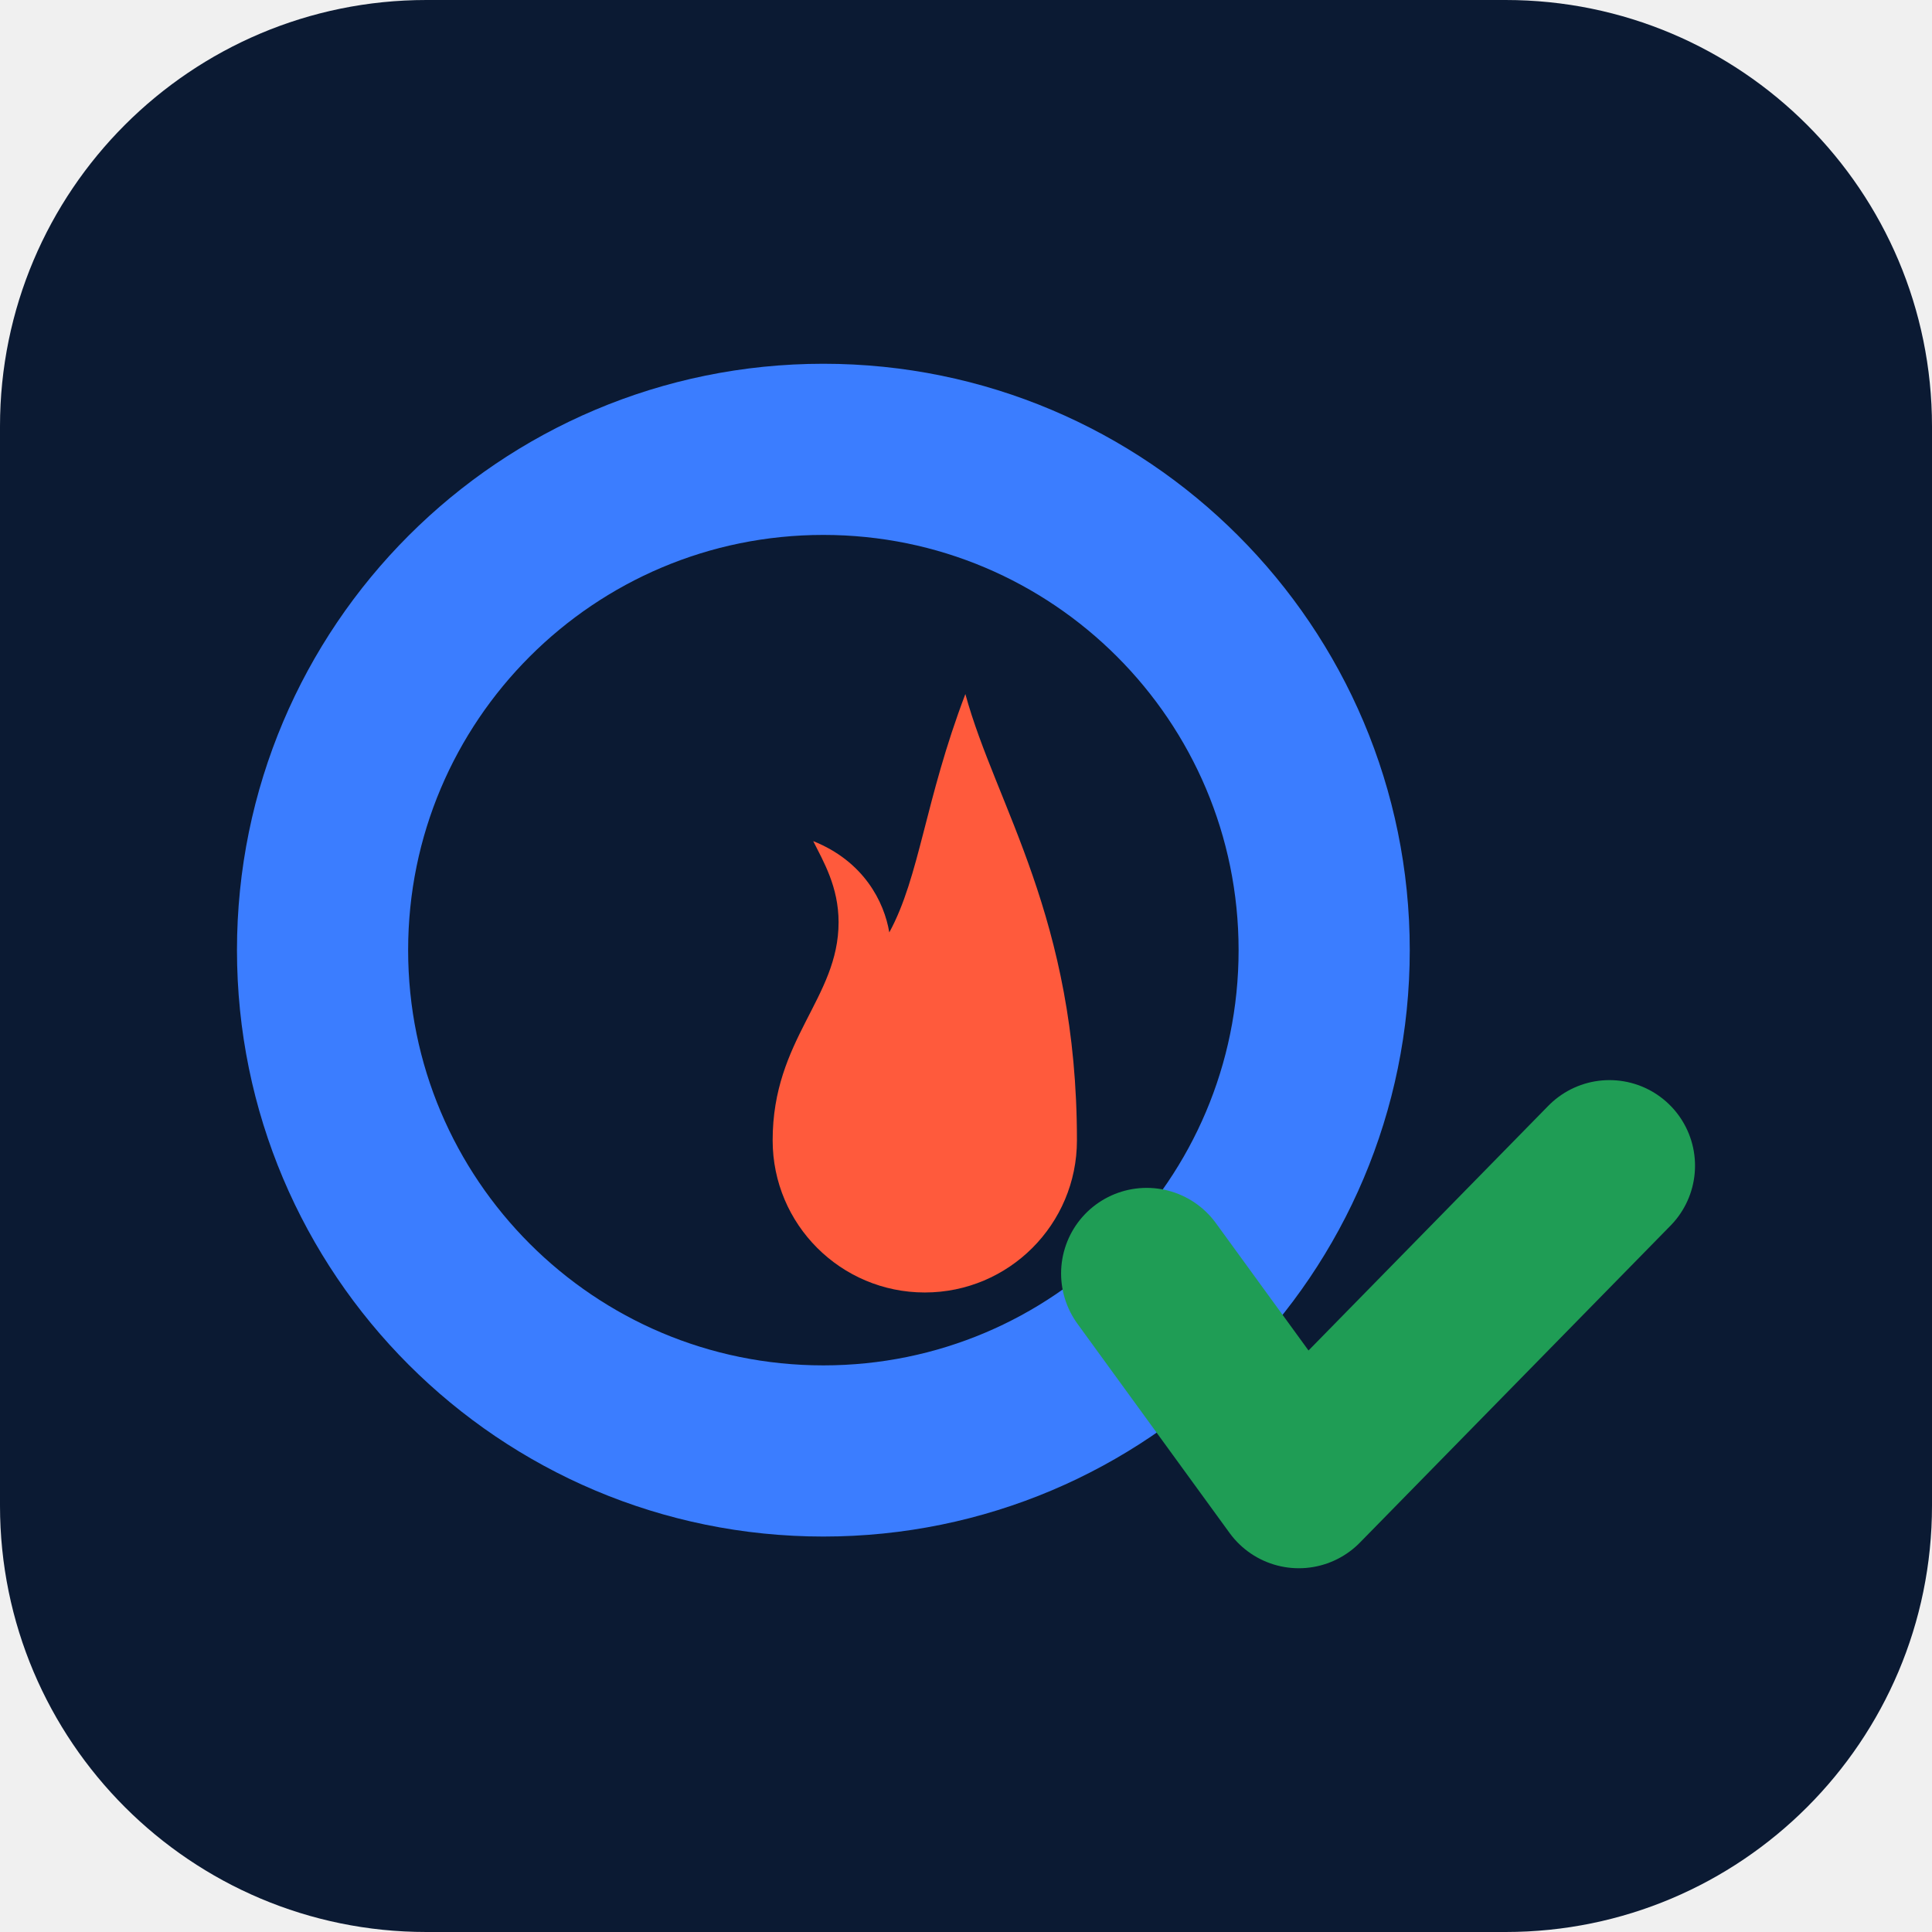
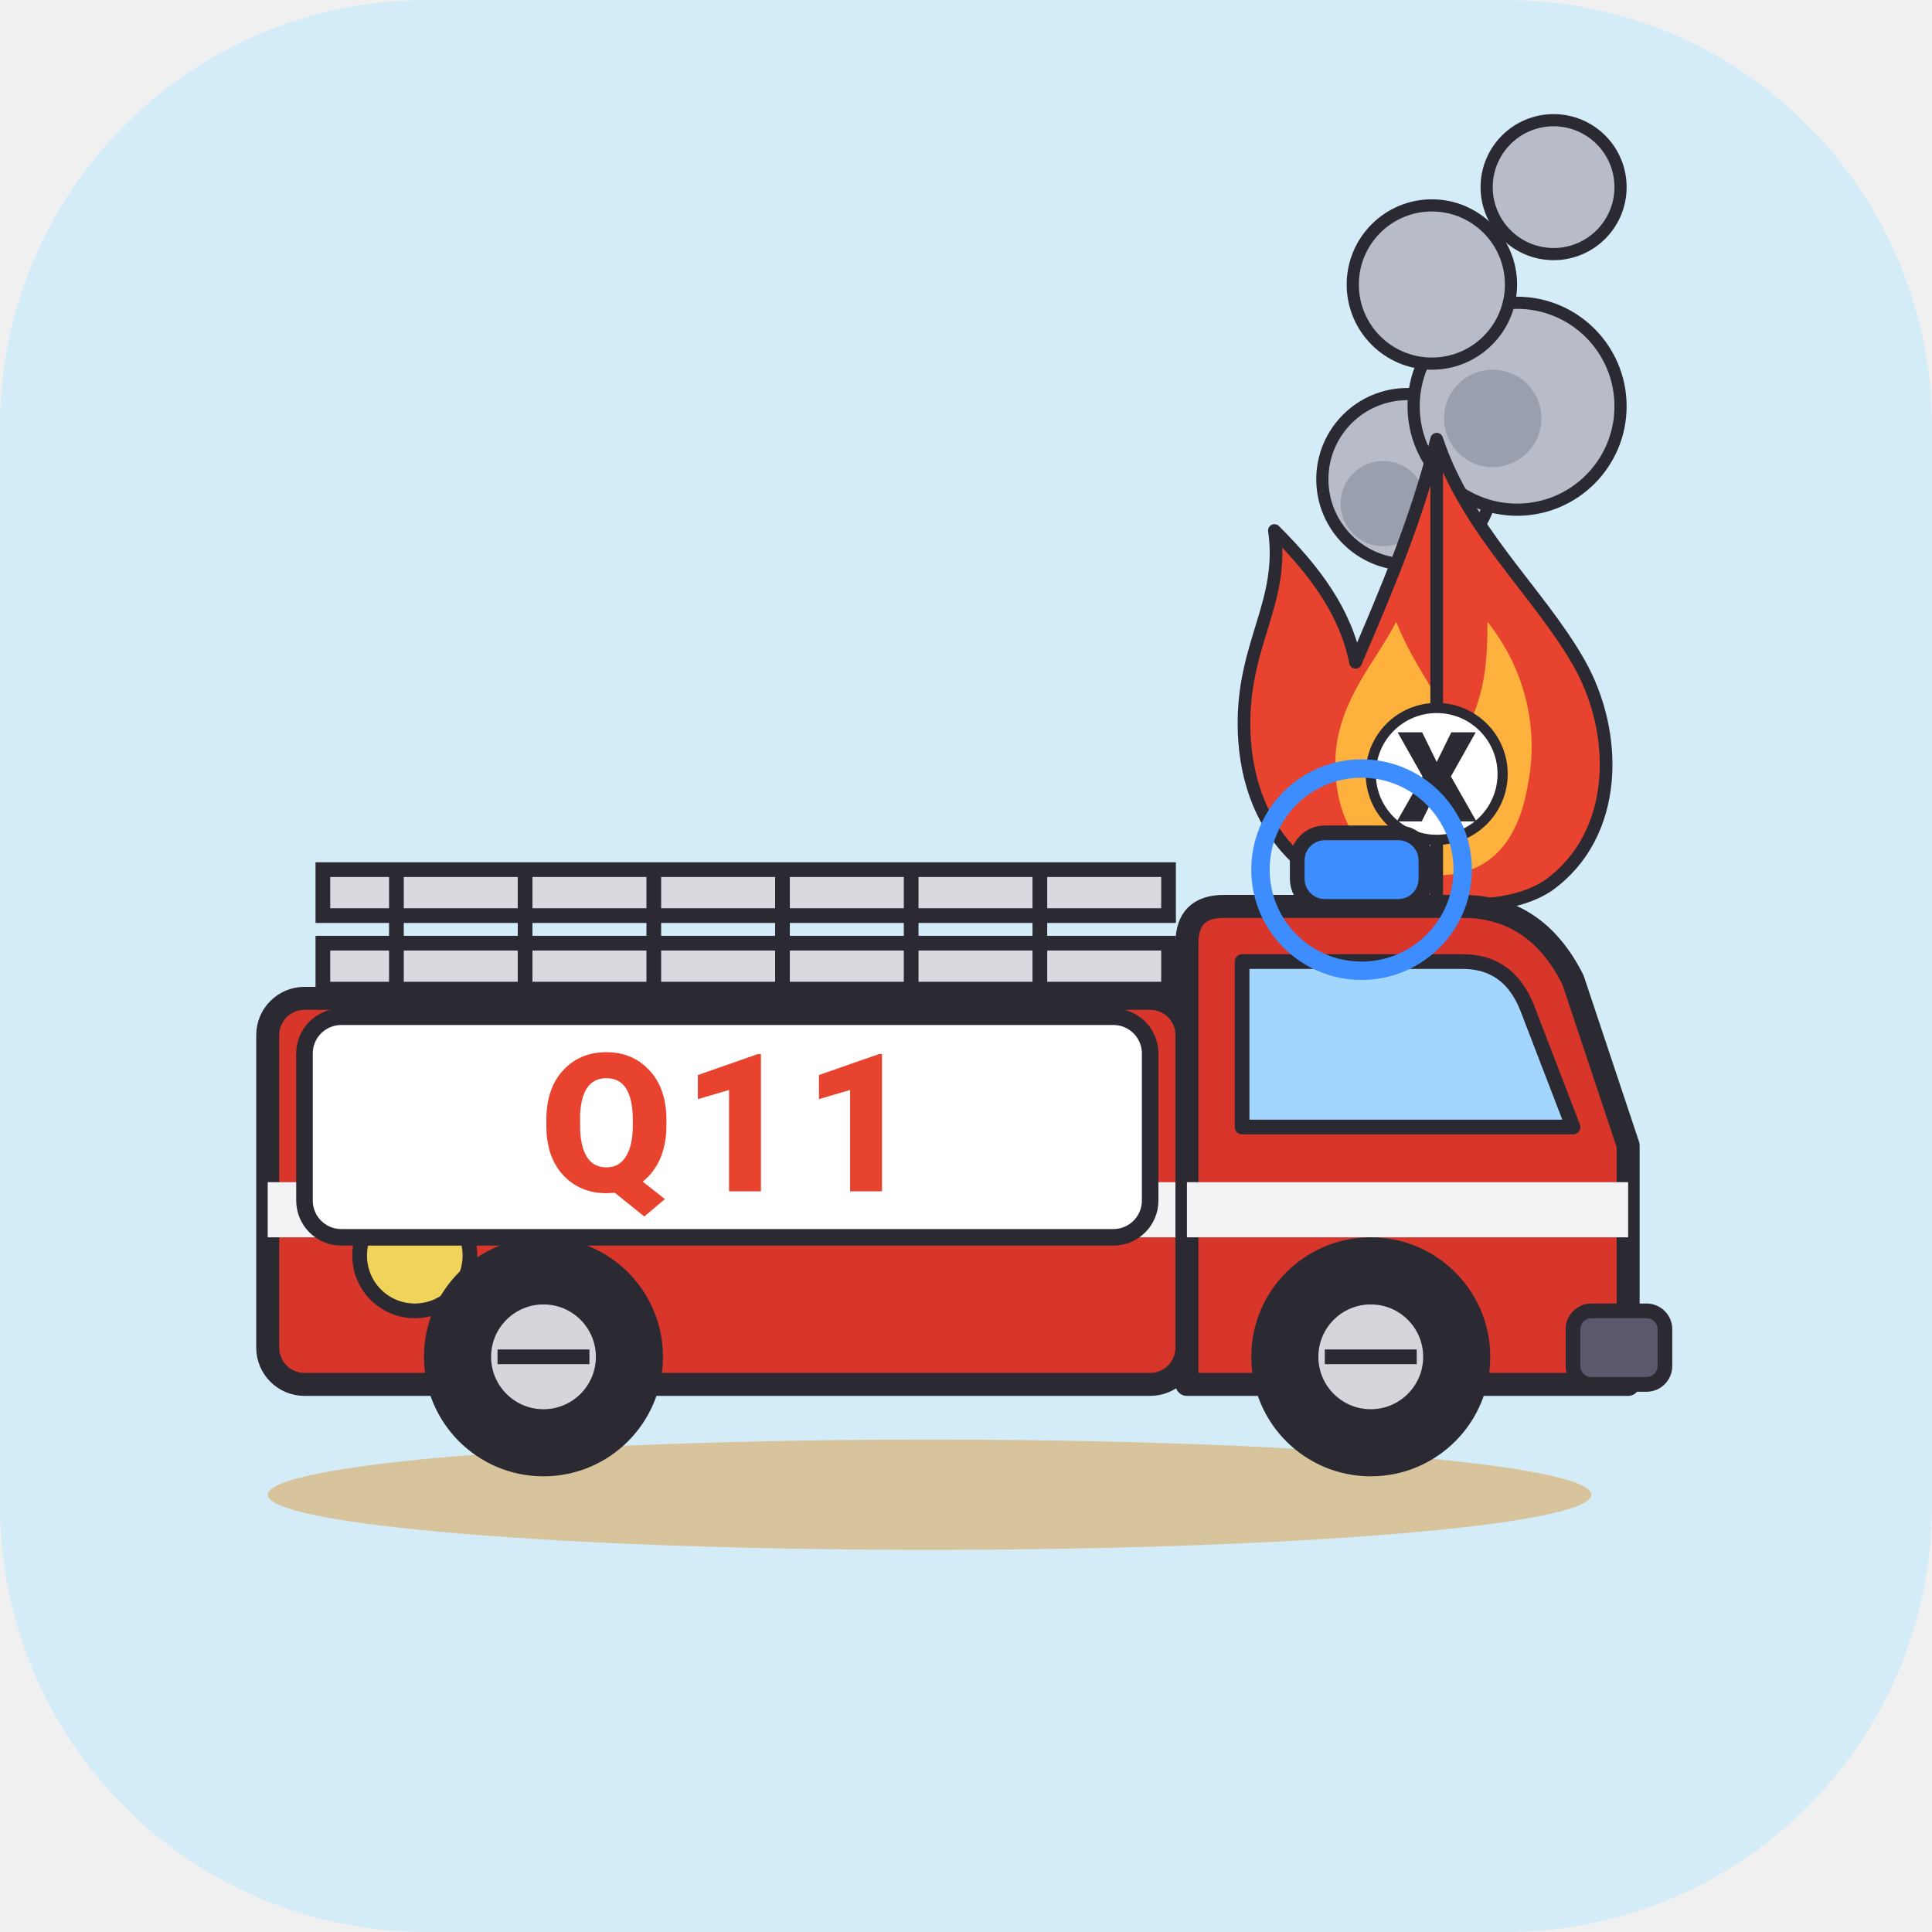
- <svg xmlns="http://www.w3.org/2000/svg" viewBox="0 0 512 512" width="512" height="512" role="img" aria-label="Q11 Emergency mark: a Q-shaped ring with a flame inside and a check-mark tail, on a navy rounded square">
-   <rect width="512" height="512" rx="113" ry="113" fill="#0b1a33" />
-   <g transform="translate(256 256) scale(0.84) translate(-273 -233)">
-     <circle cx="228" cy="228" r="158" fill="none" stroke="#3b7dff" stroke-width="54" />
-     <polyline points="330,330 378,396 476,296" fill="none" stroke="#1f9d55" stroke-width="54" stroke-linecap="round" stroke-linejoin="round" />
-     <path fill="#ff5a3c" transform="translate(180 136) scale(0.8)" d="M116 14 C128 58 160 102 160 190 A60 60 0 0 1 40 190 C40 150 66 134 66 104 C66 90 60 80 56 72 C76 80 84 96 86 108 C98 86 100 56 116 14 Z" />
+ <svg xmlns="http://www.w3.org/2000/svg" viewBox="0 0 512 512" width="512" height="512" role="img" aria-label="Q11 Emergency mark: the fire truck with a Q11 plate, a red flame and smoke behind it, on a sky-blue rounded square">
+   <rect width="512" height="512" rx="113" ry="113" fill="#d4ecf8" />
+   <g transform="translate(256 256) scale(0.84) translate(-241.5 -269)">
+     <g>
+       <g transform="translate(400 150) scale(1.92)">
+         <g fill="#b8bcc8" stroke="#2b2a33" stroke-width="2">
+           <circle cx="-10" cy="-18" r="14" />
+           <circle cx="8" cy="-30" r="17" />
+           <circle cx="-6" cy="-50" r="13" />
+           <circle cx="14" cy="-66" r="11" />
+         </g>
+         <g fill="#9a9fae">
+           <circle cx="-14" cy="-14" r="7" />
+           <circle cx="4" cy="-28" r="8" />
+         </g>
+       </g>
+       <g transform="translate(390 250) scale(1.6)">
+         <path d="M0 0 C-26 0 -38 -16 -38 -36 C-38 -52 -30 -60 -32 -74 C-24 -66 -18 -58 -16 -48 C-10 -62 -4 -76 0 -92 L0 0 Z" fill="#e8432f" />
+         <path d="M0 -92 C6 -74 20 -62 28 -48 C36 -34 36 -14 22 -4 C16 0 8 0 0 0 L0 -92 Z" fill="#e8432f" />
+         <path d="M0 -6 C-14 -6 -20 -16 -20 -28 C-20 -40 -12 -48 -8 -56 C-4 -46 2 -40 4 -32 C10 -40 10 -50 10 -56 C18 -46 20 -34 18 -24 C16 -12 10 -6 0 -6 Z" fill="#ffb13d" />
+         <path d="M0 0 C-26 0 -38 -16 -38 -36 C-38 -52 -30 -60 -32 -74 C-24 -66 -18 -58 -16 -48 C-10 -62 -4 -76 0 -92 M0 -92 C6 -74 20 -62 28 -48 C36 -34 36 -14 22 -4 C16 0 8 0 0 0 Z" fill="none" stroke="#2b2a33" stroke-width="2.5" stroke-linejoin="round" />
+         <g>
+           <circle cx="0" cy="-26" r="13" fill="#ffffff" stroke="#2b2a33" stroke-width="2" />
+           <text x="0" y="-16.64" text-anchor="middle" font-size="24.7" font-weight="800" fill="#2b2a33" font-family="system-ui, -apple-system, &quot;Segoe UI&quot;, Roboto, sans-serif" style="user-select:none">X</text>
+         </g>
+       </g>
+       <g transform="translate(230 430) scale(2.9)">
+         <ellipse cx="0" cy="2" rx="72" ry="6" fill="#d8c49c" />
+         <g>
+           <g stroke="#2b2a33" stroke-width="1.6">
+             <rect x="-66" y="-66" width="92" height="5" fill="#d9d9e0" />
+             <rect x="-66" y="-58" width="92" height="5" fill="#d9d9e0" />
+             <line x1="-58" y1="-66" x2="-58" y2="-53" />
+             <line x1="-44" y1="-66" x2="-44" y2="-53" />
+             <line x1="-30" y1="-66" x2="-30" y2="-53" />
+             <line x1="-16" y1="-66" x2="-16" y2="-53" />
+             <line x1="-2" y1="-66" x2="-2" y2="-53" />
+             <line x1="12" y1="-66" x2="12" y2="-53" />
+           </g>
+           <rect x="-72" y="-52" width="100" height="42" rx="4" fill="#d8352b" stroke="#2b2a33" stroke-width="2.5" />
+           <rect x="-72" y="-32" width="100" height="6" fill="#f3f3f6" />
+           <g fill="#a8261f" stroke="#2b2a33" stroke-width="1.6">
+             <rect x="-64" y="-47" width="22" height="13" rx="2" />
+             <rect x="-38" y="-47" width="22" height="13" rx="2" />
+             <rect x="-12" y="-47" width="22" height="13" rx="2" />
+           </g>
+           <path d="M28 -10 L28 -58 Q28 -62 32 -62 L58 -62 Q66 -62 70 -54 L76 -36 L76 -10 Z" fill="#d8352b" stroke="#2b2a33" stroke-width="2.5" stroke-linejoin="round" />
+           <path d="M34 -56 L58 -56 Q63 -56 65 -51 L70 -38 L34 -38 Z" fill="#a3d6ff" stroke="#2b2a33" stroke-width="1.6" stroke-linejoin="round" />
+           <rect x="28" y="-32" width="48" height="6" fill="#f3f3f6" />
+           <rect x="70" y="-18" width="10" height="8" rx="2" fill="#5a586a" stroke="#2b2a33" stroke-width="1.6" />
+           <circle cx="-56" cy="-24" r="6" fill="#f0d35a" stroke="#2b2a33" stroke-width="1.6" />
+           <rect x="40" y="-70" width="14" height="8" rx="3" fill="#3d8dff" stroke="#2b2a33" stroke-width="1.6" />
+           <circle cx="47" cy="-66" r="11" fill="none" stroke="#3d8dff" stroke-width="2" />
+           <g>
+             <circle cx="-42" cy="-13" r="13" fill="#2b2a33" />
+             <circle cx="-42" cy="-13" r="6.5" fill="#d5d5dc" stroke="#2b2a33" stroke-width="1.6" />
+             <line x1="-47" y1="-13" x2="-37" y2="-13" stroke="#2b2a33" stroke-width="1.6" />
+           </g>
+           <g>
+             <circle cx="48" cy="-13" r="13" fill="#2b2a33" />
+             <circle cx="48" cy="-13" r="6.5" fill="#d5d5dc" stroke="#2b2a33" stroke-width="1.6" />
+             <line x1="43" y1="-13" x2="53" y2="-13" stroke="#2b2a33" stroke-width="1.6" />
+           </g>
+         </g>
+       </g>
+       <g transform="translate(230 430) scale(2.9)">
+         <rect x="-68" y="-50" width="92" height="24" rx="4" fill="#ffffff" stroke="#2b2a33" stroke-width="1.8" />
+         <text x="-22" y="-31" text-anchor="middle" font-size="21" font-weight="900" fill="#e8432f" font-family="system-ui, -apple-system, &quot;Segoe UI&quot;, Roboto, sans-serif" letter-spacing="1" style="user-select:none">Q11</text>
+       </g>
+     </g>
  </g>
</svg>
